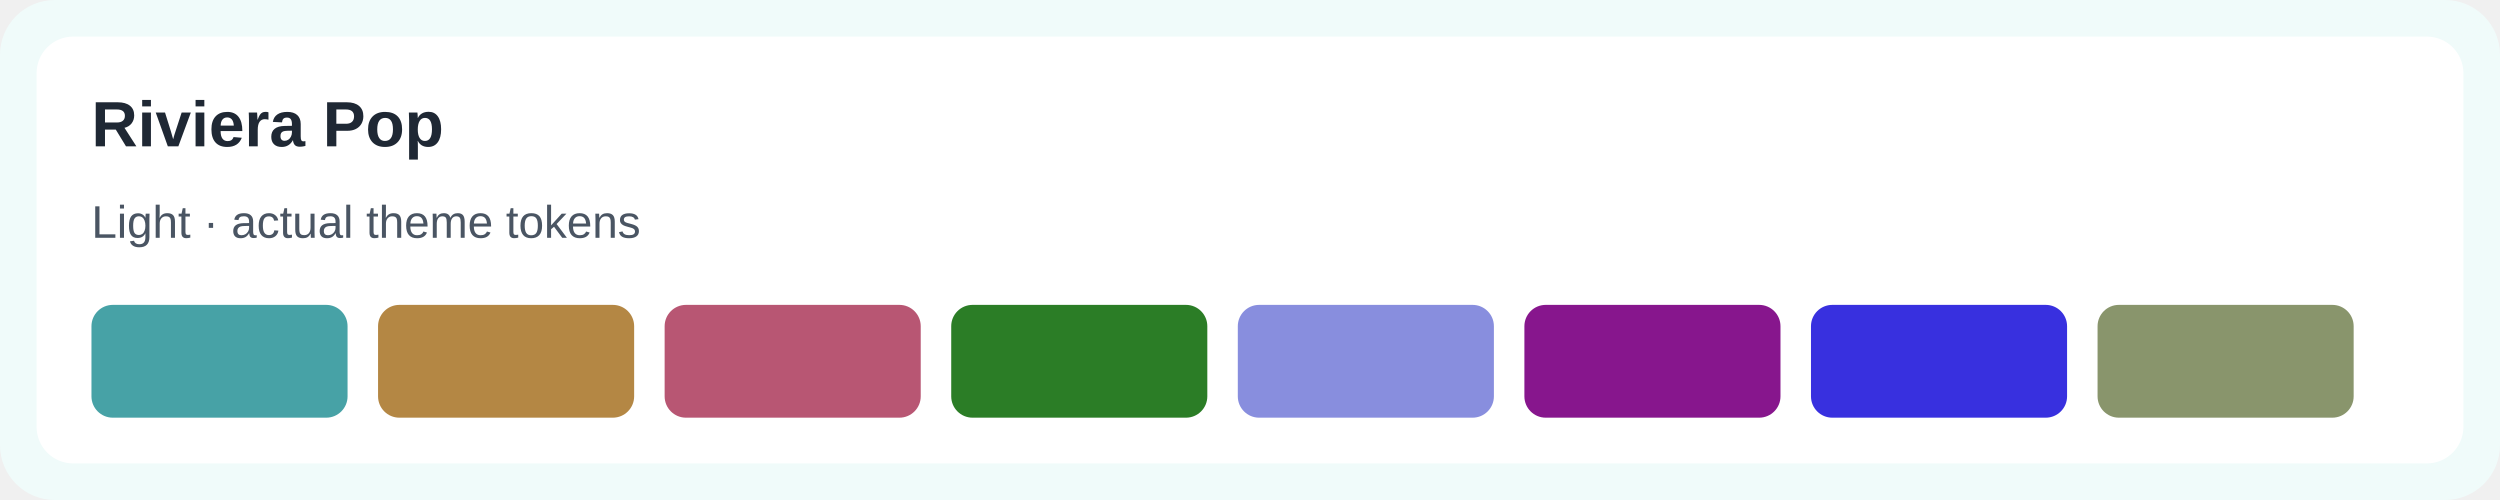
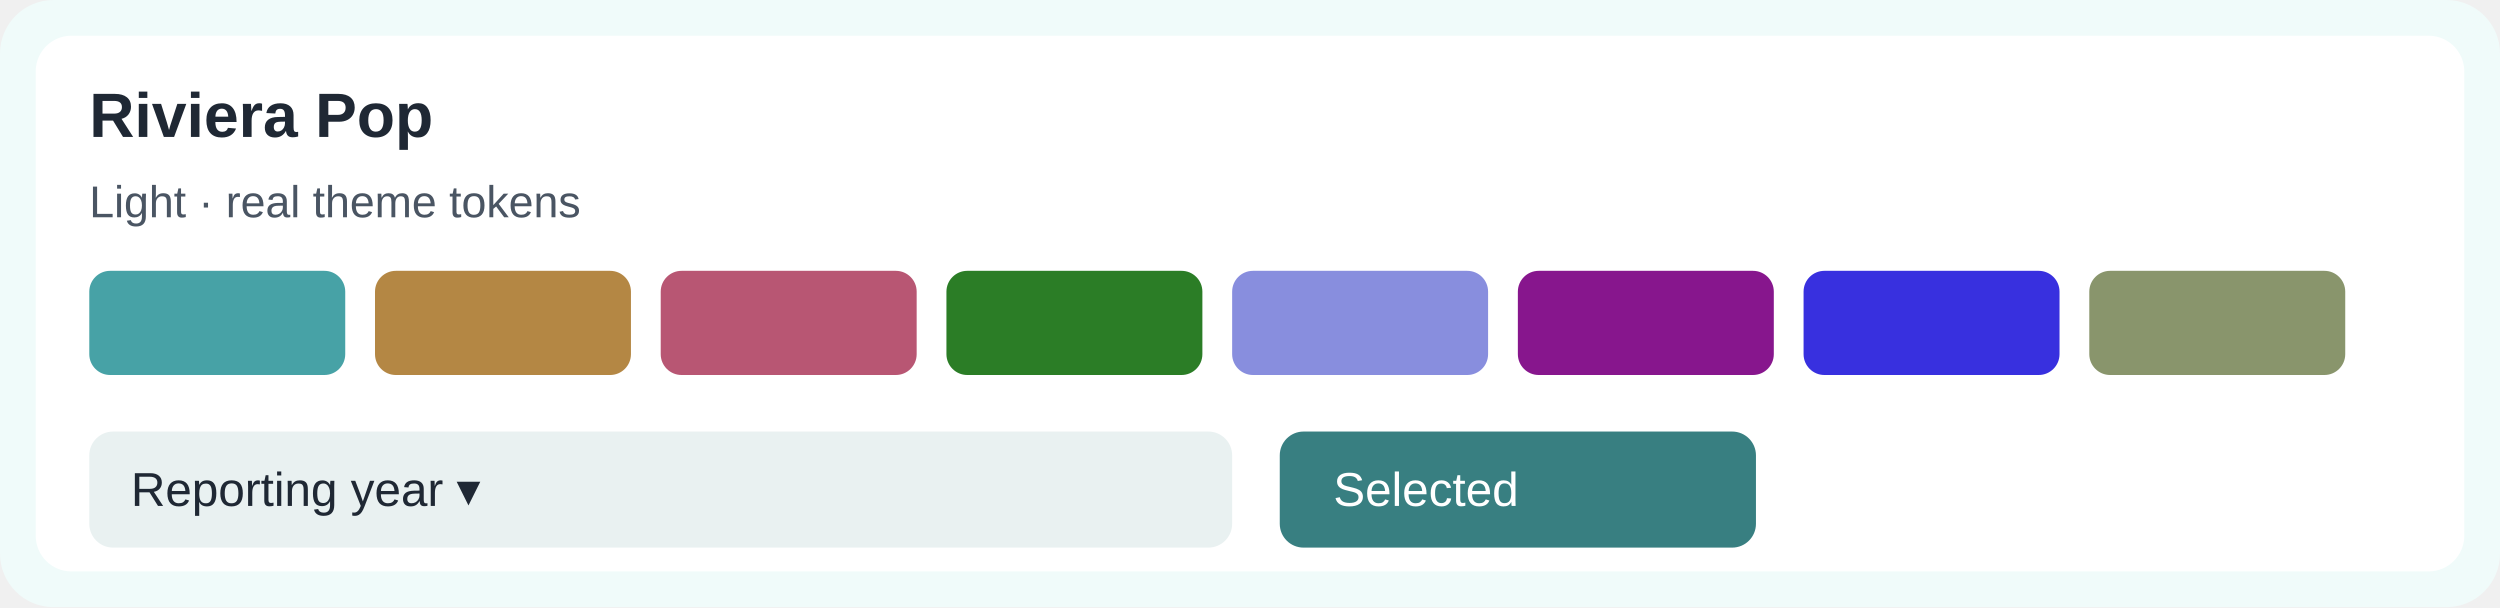
- <svg xmlns="http://www.w3.org/2000/svg" width="820" height="164" viewBox="0 0 820 164">
-   <rect width="820" height="164" rx="18" fill="#F0FBFA" />
-   <rect x="12" y="12" width="796" height="140" rx="12" fill="#FFFFFF" />
-   <text x="30" y="48" fill="#1F2834" font-family="Segoe UI,Arial,sans-serif" font-size="21" font-weight="650">Riviera Pop</text>
-   <text x="30" y="78" fill="#4A5563" font-family="Segoe UI,Arial,sans-serif" font-size="15">Light · actual theme tokens</text>
-   <rect x="30" y="100" width="84" height="37" rx="7" fill="#47A2A6" />
-   <rect x="124" y="100" width="84" height="37" rx="7" fill="#B48744" />
-   <rect x="218" y="100" width="84" height="37" rx="7" fill="#B85673" />
-   <rect x="312" y="100" width="84" height="37" rx="7" fill="#2B7D26" />
-   <rect x="406" y="100" width="84" height="37" rx="7" fill="#888EDE" />
-   <rect x="500" y="100" width="84" height="37" rx="7" fill="#87168D" />
-   <rect x="594" y="100" width="84" height="37" rx="7" fill="#3830DF" />
-   <rect x="688" y="100" width="84" height="37" rx="7" fill="#89956C" />
+ <svg xmlns="http://www.w3.org/2000/svg" width="840" height="204" viewBox="0 0 840 204">
+   <rect width="840" height="204" rx="18" fill="#F0FBFA" />
+   <rect x="12" y="12" width="816" height="180" rx="12" fill="#FFFFFF" />
+   <text x="30" y="46" fill="#1F2834" font-family="Segoe UI,Arial,sans-serif" font-size="21" font-weight="600">Riviera Pop</text>
+   <text x="30" y="73" fill="#4A5563" font-family="Segoe UI,Arial,sans-serif" font-size="15">Light · real theme tokens</text>
+   <rect x="30" y="91" width="86" height="35" rx="7" fill="#47A2A6" />
+   <rect x="126" y="91" width="86" height="35" rx="7" fill="#B48744" />
+   <rect x="222" y="91" width="86" height="35" rx="7" fill="#B85673" />
+   <rect x="318" y="91" width="86" height="35" rx="7" fill="#2B7D26" />
+   <rect x="414" y="91" width="86" height="35" rx="7" fill="#888EDE" />
+   <rect x="510" y="91" width="86" height="35" rx="7" fill="#87168D" />
+   <rect x="606" y="91" width="86" height="35" rx="7" fill="#3830DF" />
+   <rect x="702" y="91" width="86" height="35" rx="7" fill="#89956C" />
+   <rect x="30" y="145" width="384" height="39" rx="8" fill="#E9F1F1" />
+   <text x="44" y="170" font-family="Segoe UI,Arial,sans-serif" font-size="16" fill="#1F2834">Reporting year   ▾</text>
+   <rect x="430" y="145" width="160" height="39" rx="8" fill="#387F81" />
+   <text x="448" y="170" font-family="Segoe UI,Arial,sans-serif" font-size="16" fill="#FFFFFF">Selected</text>
</svg>
